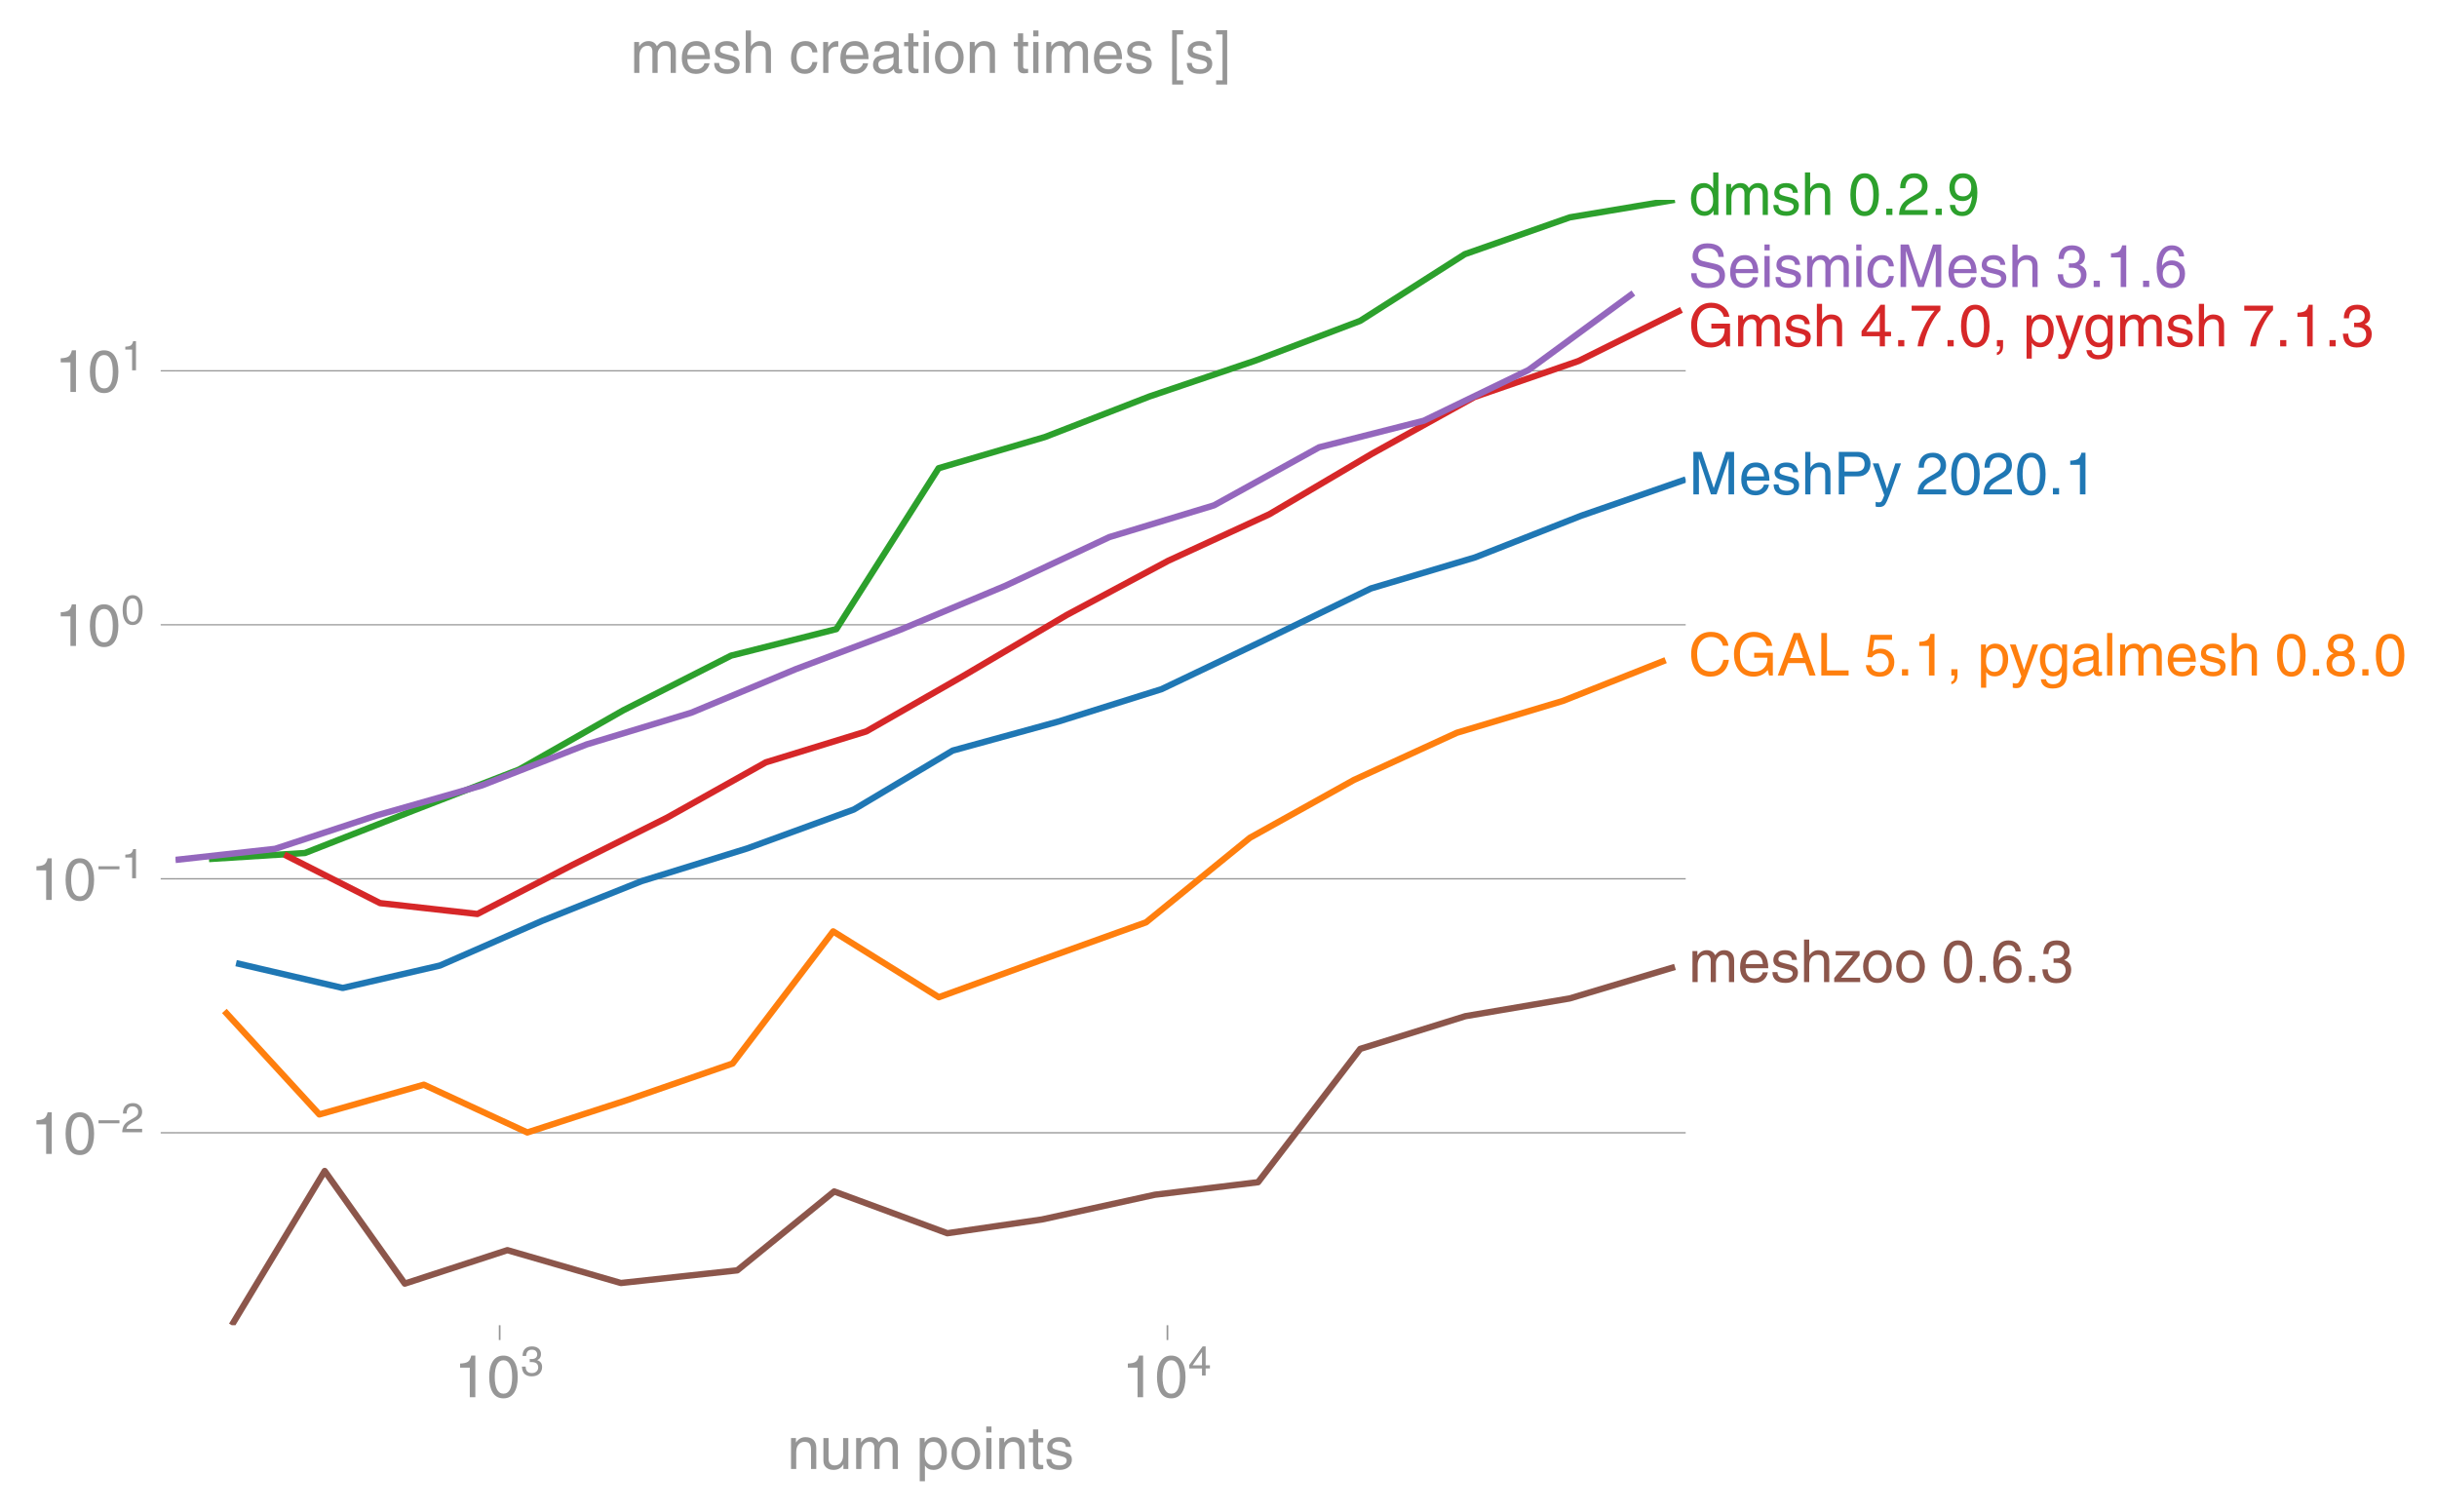
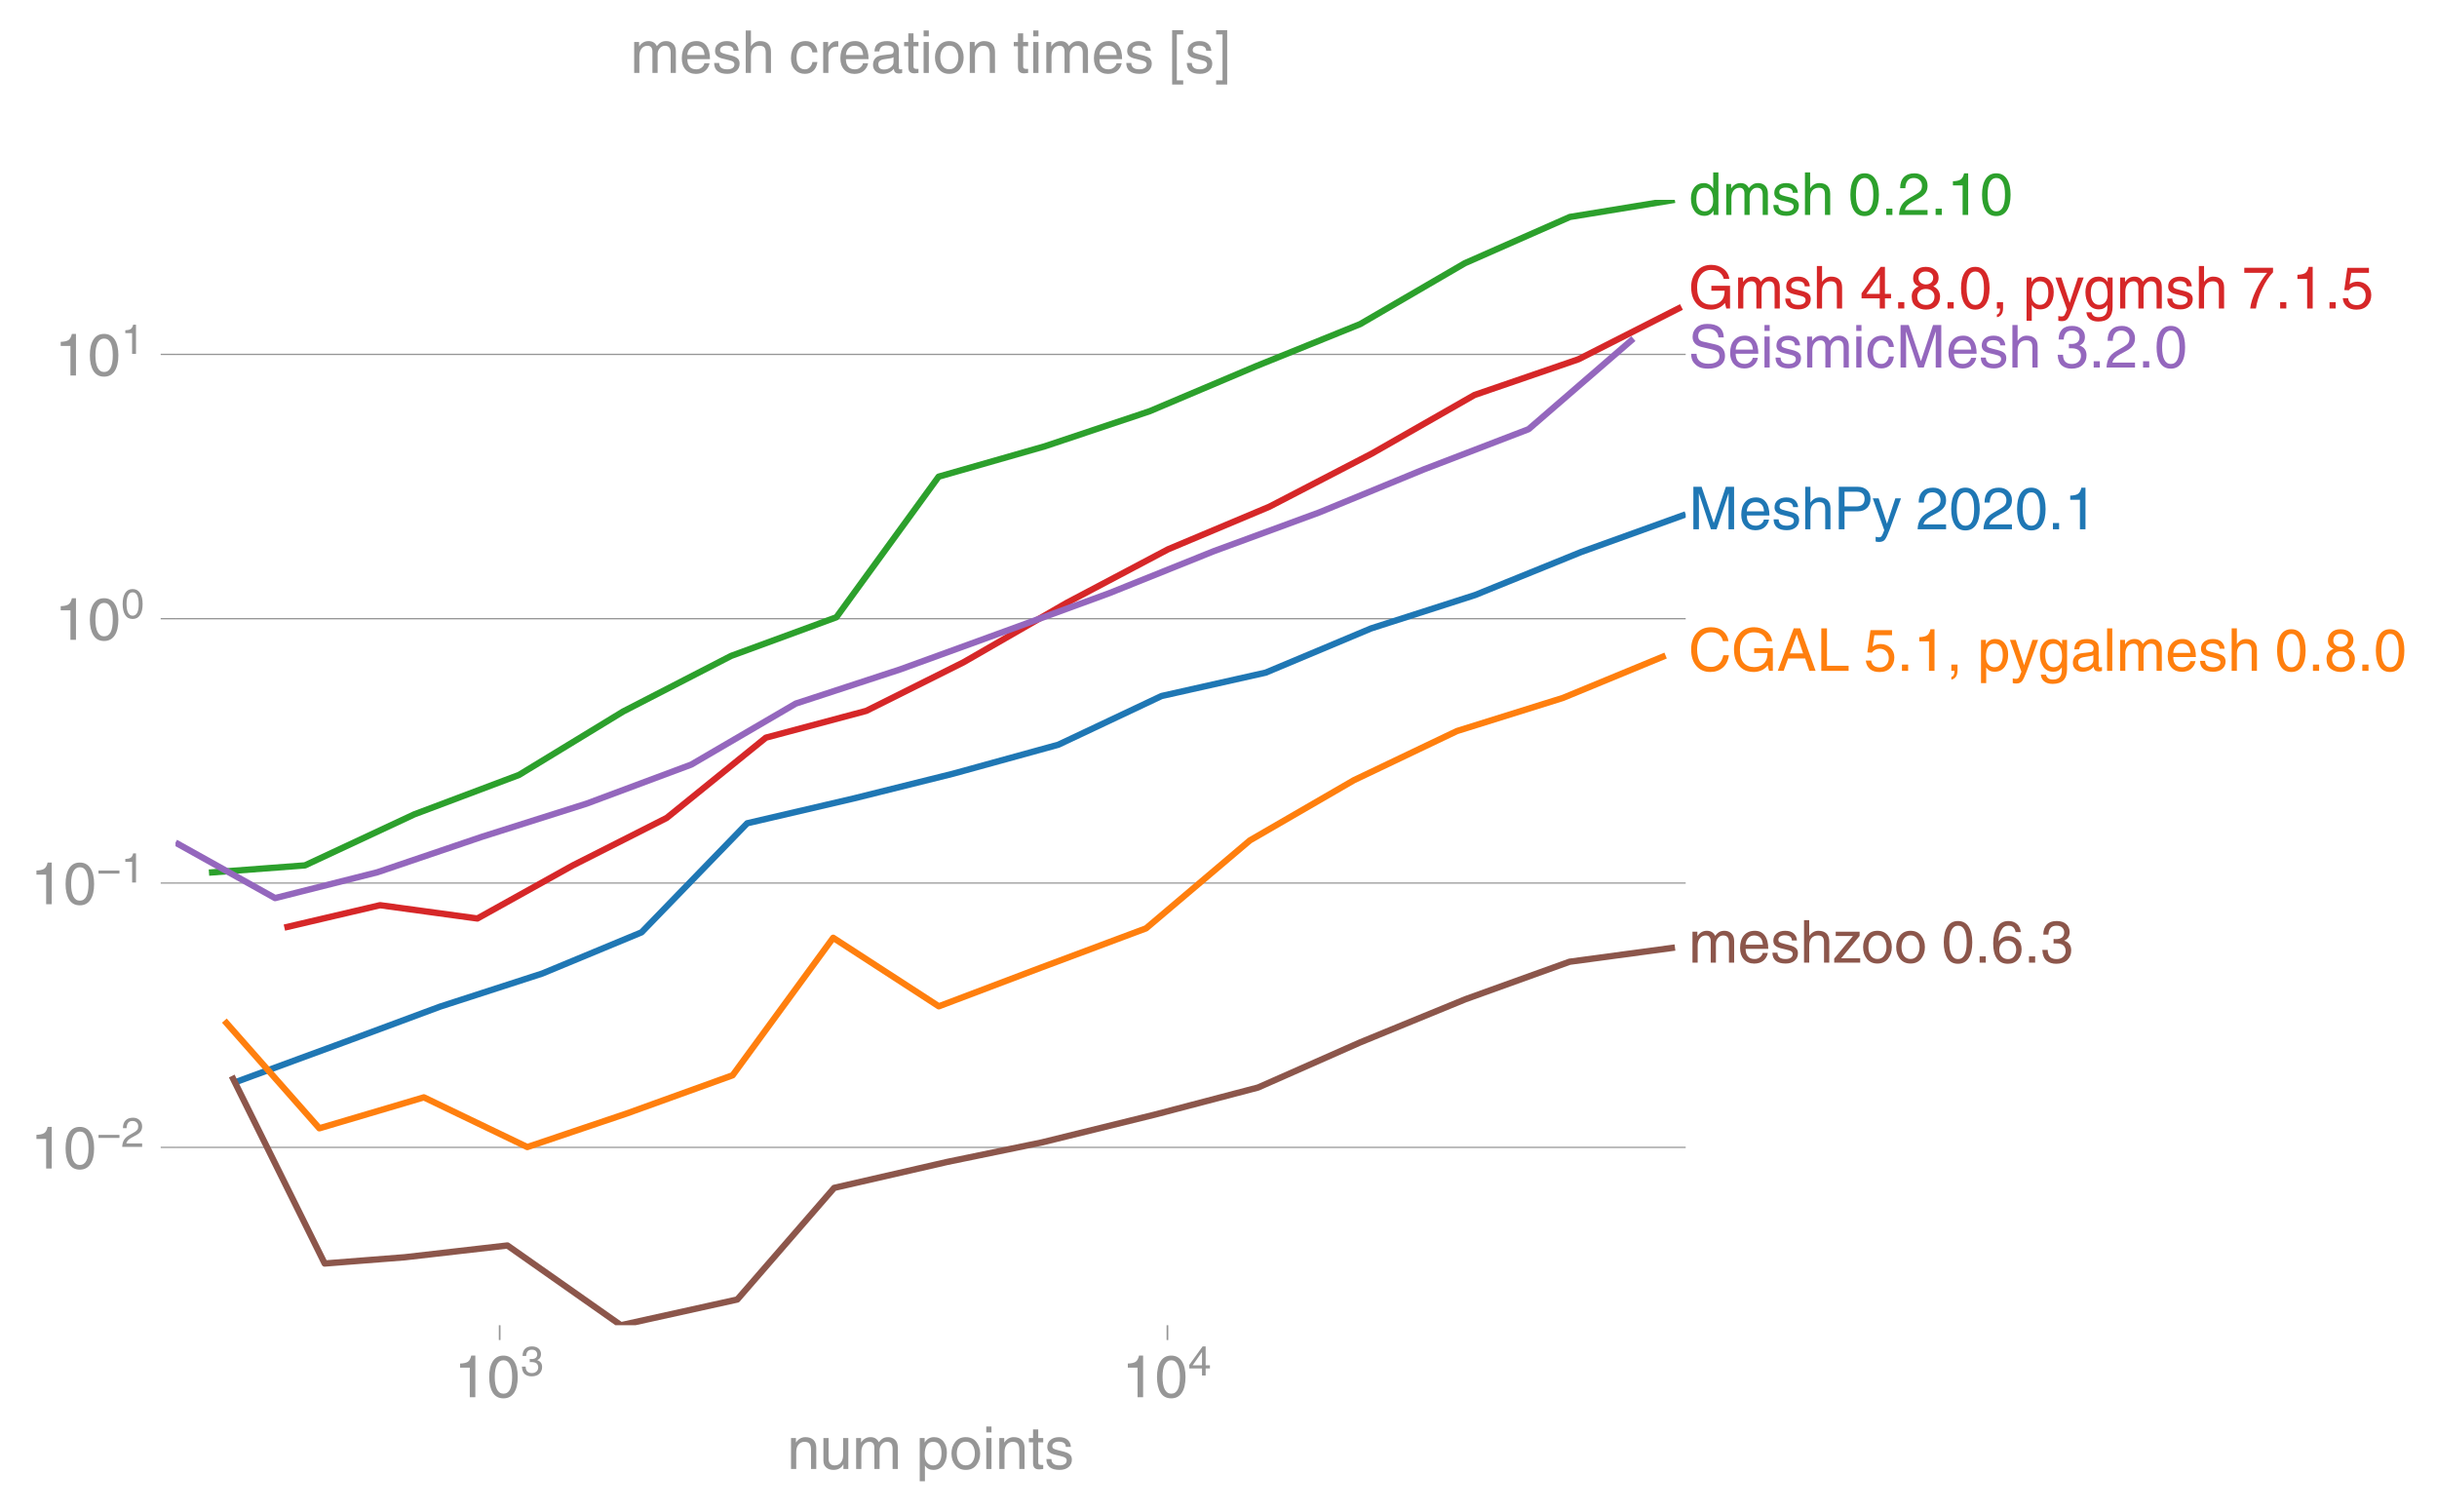
<svg xmlns="http://www.w3.org/2000/svg" xmlns:xlink="http://www.w3.org/1999/xlink" height="476.609" viewBox="0 0 576.281 357.457" width="768.375">
  <defs>
    <style>*{stroke-linecap:butt;stroke-linejoin:round}</style>
  </defs>
  <g id="figure_1">
    <path d="M0 357.457h576.281V0H0z" fill="none" id="patch_1" />
    <g id="axes_1">
      <path d="M41.5 313.361h357.12V47.25H41.5z" fill="none" id="patch_2" />
      <g id="matplotlib.axis_1">
        <g id="xtick_1">
          <g id="line2d_1">
            <defs>
-               <path d="M0 0v3.5" id="me563a5094c" stroke="#969696" stroke-width=".4" />
-             </defs>
-             <use x="118.157" xlink:href="#me563a5094c" y="313.361" fill="#969696" stroke="#969696" stroke-width=".4" />
+               <path d="M0 0v3.5" id="m25e4bc70bc" stroke="#969696" stroke-width=".4" />
+             </defs>
+             <use x="118.157" xlink:href="#m25e4bc70bc" y="313.361" fill="#969696" stroke="#969696" stroke-width=".4" />
          </g>
          <g transform="matrix(.14 0 0 -.14 107.377 330.41)" fill="#969696" id="text_1">
            <defs>
              <path d="M35.89 0h-9.374v49.906H10.109v6.985q8.594.28 12.782 2.75Q27.094 62.109 29 70.313h6.89z" id="HelveticaWorld-Regular-49" />
              <path d="M42.484 34.188q0 14.109-3.734 21.156-3.734 7.062-10.969 7.062-7.078 0-10.89-7.062-3.797-7.047-3.797-21.157 0-13.671 3.75-20.937Q20.609 6 27.78 6q7.235 0 10.969 7 3.734 7.016 3.734 21.188zm9.422 0q0-17.297-6.25-26.704-6.25-9.39-17.875-9.39-12.062 0-18.062 9.734-6 9.75-6 26.36 0 17.03 6.14 26.578 6.157 9.547 17.922 9.547 11.625 0 17.875-9.5t6.25-26.626z" id="HelveticaWorld-Regular-48" />
              <path d="M22.406 39.984q2.203-.187 4.594-.187 6.203 0 9.781 2.86 3.594 2.859 3.594 8.656 0 4.687-3.344 7.89-3.343 3.203-9.64 3.203-6.985 0-10.235-4.11-3.234-4.093-3.437-10.983h-8.64q0 10.984 5.765 16.984 5.765 6.016 16.937 6.016 9.922 0 15.828-5.11 5.907-5.094 5.907-13.39 0-10.704-9.032-14.5v-.204q11.72-4 11.72-16.406 0-9.906-6.595-16.265-6.593-6.344-18.703-6.344-9.906 0-16.312 5.203Q4.204 8.5 3.422 21.484H12.5q.203-8.109 4-11.797Q20.313 6 27.484 6q6.938 0 11.141 3.86 4.203 3.859 4.203 9.718 0 6.406-4.016 9.672-4 3.266-12.39 3.266-2 0-4.016-.094z" id="HelveticaWorld-Regular-51" />
            </defs>
            <use transform="translate(0 .173)" xlink:href="#HelveticaWorld-Regular-49" />
            <use transform="translate(55.615 .173)" xlink:href="#HelveticaWorld-Regular-48" />
            <use transform="matrix(.7 0 0 .7 112.146 36.781)" xlink:href="#HelveticaWorld-Regular-51" />
          </g>
        </g>
        <g id="xtick_2">
-           <use x="276.067" xlink:href="#me563a5094c" y="313.361" fill="#969696" stroke="#969696" stroke-width=".4" id="line2d_2" />
+           <use x="276.067" xlink:href="#m25e4bc70bc" y="313.361" fill="#969696" stroke="#969696" stroke-width=".4" id="line2d_2" />
          <g transform="matrix(.14 0 0 -.14 265.287 330.41)" fill="#969696" id="text_2">
            <defs>
              <path d="M10.594 24.703h22.61v31.89h-.188zM42 17.093V0h-8.797v17.094H2.484v8.593L34.72 70.314H42v-45.61h10.297v-7.61z" id="HelveticaWorld-Regular-52" />
            </defs>
            <use transform="translate(0 .173)" xlink:href="#HelveticaWorld-Regular-49" />
            <use transform="translate(55.615 .173)" xlink:href="#HelveticaWorld-Regular-48" />
            <use transform="matrix(.7 0 0 .7 112.146 36.781)" xlink:href="#HelveticaWorld-Regular-52" />
          </g>
        </g>
        <g transform="matrix(.14 0 0 -.14 186.133 347.359)" fill="#969696" id="text_3">
          <defs>
            <path d="M49.219 0h-8.844v32.172q0 7.422-2.594 10.578-2.578 3.156-8.578 3.156-5.906 0-9.875-4.5-3.953-4.484-3.953-12.89V0H6.594v52.297h8.297v-7.375h.203q6.203 8.89 15.812 8.89 8.89 0 13.594-4.718 4.719-4.703 4.719-13.5z" id="HelveticaWorld-Regular-110" />
            <path d="M6.11 52.297h8.78V17.578q0-5.765 2.61-8.625Q20.125 6.11 25 6.11q6.781 0 10.594 4.797 3.812 4.813 3.812 12.578v28.813h8.782V0H39.89v7.625l-.188.188q-4.984-9.329-16.61-9.329-7.515 0-12.25 4.094Q6.11 6.688 6.11 14.703z" id="HelveticaWorld-Regular-117" />
            <path d="M6.594 52.297h8.297v-7.375h.203q5.906 8.89 15.812 8.89 9.813 0 13.922-8.5 3.75 4.594 7.266 6.547 3.515 1.953 8.703 1.953 6.781 0 11.484-4.453Q77 44.922 77 36.187V0h-8.781v33.797q0 6.094-2.297 9.094-2.297 3.015-7.422 3.015-5.172 0-8.75-4.203-3.563-4.203-3.563-9.812V0h-8.78v36.188q0 4.53-2.11 7.124-2.094 2.594-6.094 2.594-6.297 0-10.062-4.687-3.766-4.688-3.766-12.703V0H6.594z" id="HelveticaWorld-Regular-109" />
            <path d="M14.984 23.688q0-8.407 4.094-13 4.11-4.579 10.219-4.579 6.687 0 10.39 5.438 3.72 5.453 3.72 14.765 0 10.22-3.563 14.907-3.563 4.687-10.735 4.687-6.984 0-10.562-5.5-3.563-5.5-3.563-16.718zm-8.39 28.609h8.297v-7.375h.203q5.61 8.89 15.625 8.89 10.11 0 15.937-7.359 5.828-7.344 5.828-18.766 0-12.796-5.953-21Q40.578-1.515 29.5-1.515q-9.094 0-13.922 7.032h-.203v-26.22H6.594z" id="HelveticaWorld-Regular-112" />
            <path d="M12.703 26.219q0-8.735 3.953-14.375 3.953-5.64 11.219-5.64 7.531 0 11.438 5.905 3.906 5.907 3.906 14.11 0 8.297-3.907 14.078-3.906 5.797-11.437 5.797-6.969 0-11.078-5.453-4.094-5.438-4.094-14.422zm-8.984 0q0 11.672 6.484 19.625 6.5 7.968 17.672 7.968 11.438 0 17.875-8.062 6.453-8.047 6.453-19.531 0-11.516-6.406-19.625-6.39-8.11-17.922-8.11-11.078 0-17.625 7.86-6.531 7.86-6.531 19.875z" id="HelveticaWorld-Regular-111" />
            <path d="M6.594 61.813v9.968h8.781v-9.969zM15.375 0H6.594v52.297h8.781z" id="HelveticaWorld-Regular-105" />
            <path d="M17.188 45.016V10.984q0-2 1.093-3.046 1.11-1.047 3.938-1.047h3.375V0Q20.797-.688 19-.688q-5.516 0-8.063 2.641-2.53 2.64-2.53 8.547v34.516H1.311v7.28h7.094v14.595h8.781V52.297h8.407v-7.281z" id="HelveticaWorld-Regular-116" />
            <path d="M36.078 37.406q-.187 4.688-3.344 6.735-3.14 2.047-9.047 2.047-4.296 0-7.359-1.907-3.047-1.89-3.047-5.468 0-2.829 1.797-4.172 1.813-1.344 7.828-2.86l8.688-2.187q7.906-2 11.297-5.11 3.406-3.093 3.406-8.656 0-7.719-5.64-12.531-5.641-4.813-15.063-4.813-11 0-16.64 4.563-5.626 4.578-5.735 13.75h8.5q.203-5.422 3.594-8.063 3.39-2.625 10.171-2.625 5.516 0 8.766 2.188 3.25 2.203 3.25 6.11 0 2.78-2.11 4.437-2.093 1.672-8.296 3.078l-10.203 2.5q-6.203 1.562-9.157 4.656-2.953 3.094-2.953 8.031 0 7.72 5.516 12.203 5.531 4.5 14.406 4.5 9.485 0 14.531-4.624 5.047-4.61 5.344-11.782z" id="HelveticaWorld-Regular-115" />
          </defs>
          <use xlink:href="#HelveticaWorld-Regular-110" />
          <use x="55.176" xlink:href="#HelveticaWorld-Regular-117" />
          <use x="109.961" xlink:href="#HelveticaWorld-Regular-109" />
          <use x="192.969" xlink:href="#HelveticaWorld-Regular-32" />
          <use x="217.383" xlink:href="#HelveticaWorld-Regular-112" />
          <use x="273.877" xlink:href="#HelveticaWorld-Regular-111" />
          <use x="329.785" xlink:href="#HelveticaWorld-Regular-105" />
          <use x="351.807" xlink:href="#HelveticaWorld-Regular-110" />
          <use x="406.982" xlink:href="#HelveticaWorld-Regular-116" />
          <use x="434.668" xlink:href="#HelveticaWorld-Regular-115" />
        </g>
      </g>
      <g id="matplotlib.axis_2">
        <g id="ytick_1">
-           <path clip-path="url(#pdbf33b3553)" d="M41.5 267.854h357.12" fill="none" stroke="#969696" stroke-linecap="square" stroke-width=".3" id="line2d_3" />
+           <path clip-path="url(#p771352e641)" d="M41.5 271.307h357.12" fill="none" stroke="#969696" stroke-linecap="square" stroke-width=".3" id="line2d_3" />
          <g id="line2d_4">
            <defs>
-               <path d="M0 0h-3.5" id="m2cef17d7c0" stroke="#969696" stroke-width=".3" />
-             </defs>
-             <use x="41.5" xlink:href="#m2cef17d7c0" y="267.854" fill="#969696" stroke="#969696" stroke-width=".3" />
-           </g>
-           <g transform="matrix(.14 0 0 -.14 7.2 272.878)" fill="#969696" id="text_4">
+               <path d="M0 0h-3.5" id="md75b11ec59" stroke="#969696" stroke-width=".3" />
+             </defs>
+             <use x="41.5" xlink:href="#md75b11ec59" y="271.307" fill="#969696" stroke="#969696" stroke-width=".3" />
+           </g>
+           <g transform="matrix(.14 0 0 -.14 7.2 276.332)" fill="#969696" id="text_4">
            <defs>
              <path d="M54.594 21.578H4v7.328h50.594z" id="HelveticaWorld-Regular-8722" />
              <path d="M4.39 45.125q0 12.39 6.391 18.781 6.406 6.407 17.938 6.407 9.656 0 15.812-5.86 6.157-5.86 6.157-15.14 0-7.22-3.547-12.188-3.532-4.953-10.422-8.703l-12.11-6.64Q13.922 15.921 12.5 8.296h38.188V0H2.593q.39 9.906 4.297 16.5 3.906 6.594 12.203 11.375l12.593 7.328q5.032 2.89 7.329 5.984 2.297 3.094 2.297 8.516 0 5.375-3.766 9.031-3.75 3.672-10.156 3.672-7.078 0-10.594-4.672-3.516-4.656-3.61-12.609z" id="HelveticaWorld-Regular-50" />
            </defs>
            <use transform="translate(0 .173)" xlink:href="#HelveticaWorld-Regular-49" />
            <use transform="translate(55.615 .173)" xlink:href="#HelveticaWorld-Regular-48" />
            <use transform="matrix(.7 0 0 .7 112.146 36.781)" xlink:href="#HelveticaWorld-Regular-8722" />
            <use transform="matrix(.7 0 0 .7 153.161 36.781)" xlink:href="#HelveticaWorld-Regular-50" />
          </g>
        </g>
        <g id="ytick_2">
-           <path clip-path="url(#pdbf33b3553)" d="M41.5 207.796h357.12" fill="none" stroke="#969696" stroke-linecap="square" stroke-width=".3" id="line2d_5" />
-           <use x="41.5" xlink:href="#m2cef17d7c0" y="207.796" fill="#969696" stroke="#969696" stroke-width=".3" id="line2d_6" />
-           <g transform="matrix(.14 0 0 -.14 7.2 212.82)" fill="#969696" id="text_5">
+           <path clip-path="url(#p771352e641)" d="M41.5 208.803h357.12" fill="none" stroke="#969696" stroke-linecap="square" stroke-width=".3" id="line2d_5" />
+           <use x="41.5" xlink:href="#md75b11ec59" y="208.803" fill="#969696" stroke="#969696" stroke-width=".3" id="line2d_6" />
+           <g transform="matrix(.14 0 0 -.14 7.2 213.828)" fill="#969696" id="text_5">
            <use transform="translate(0 .173)" xlink:href="#HelveticaWorld-Regular-49" />
            <use transform="translate(55.615 .173)" xlink:href="#HelveticaWorld-Regular-48" />
            <use transform="matrix(.7 0 0 .7 112.146 36.781)" xlink:href="#HelveticaWorld-Regular-8722" />
            <use transform="matrix(.7 0 0 .7 153.161 36.781)" xlink:href="#HelveticaWorld-Regular-49" />
          </g>
        </g>
        <g id="ytick_3">
-           <path clip-path="url(#pdbf33b3553)" d="M41.5 147.739h357.12" fill="none" stroke="#969696" stroke-linecap="square" stroke-width=".3" id="line2d_7" />
-           <use x="41.5" xlink:href="#m2cef17d7c0" y="147.739" fill="#969696" stroke="#969696" stroke-width=".3" id="line2d_8" />
-           <g transform="matrix(.14 0 0 -.14 12.94 152.763)" fill="#969696" id="text_6">
+           <path clip-path="url(#p771352e641)" d="M41.5 146.3h357.12" fill="none" stroke="#969696" stroke-linecap="square" stroke-width=".3" id="line2d_7" />
+           <use x="41.5" xlink:href="#md75b11ec59" y="146.3" fill="#969696" stroke="#969696" stroke-width=".3" id="line2d_8" />
+           <g transform="matrix(.14 0 0 -.14 12.94 151.324)" fill="#969696" id="text_6">
            <use transform="translate(0 .173)" xlink:href="#HelveticaWorld-Regular-49" />
            <use transform="translate(55.615 .173)" xlink:href="#HelveticaWorld-Regular-48" />
            <use transform="matrix(.7 0 0 .7 112.146 36.781)" xlink:href="#HelveticaWorld-Regular-48" />
          </g>
        </g>
        <g id="ytick_4">
-           <path clip-path="url(#pdbf33b3553)" d="M41.5 87.681h357.12" fill="none" stroke="#969696" stroke-linecap="square" stroke-width=".3" id="line2d_9" />
-           <use x="41.5" xlink:href="#m2cef17d7c0" y="87.681" fill="#969696" stroke="#969696" stroke-width=".3" id="line2d_10" />
-           <g transform="matrix(.14 0 0 -.14 12.94 92.706)" fill="#969696" id="text_7">
+           <path clip-path="url(#p771352e641)" d="M41.5 83.796h357.12" fill="none" stroke="#969696" stroke-linecap="square" stroke-width=".3" id="line2d_9" />
+           <use x="41.5" xlink:href="#md75b11ec59" y="83.796" fill="#969696" stroke="#969696" stroke-width=".3" id="line2d_10" />
+           <g transform="matrix(.14 0 0 -.14 12.94 88.82)" fill="#969696" id="text_7">
            <use transform="translate(0 .173)" xlink:href="#HelveticaWorld-Regular-49" />
            <use transform="translate(55.615 .173)" xlink:href="#HelveticaWorld-Regular-48" />
            <use transform="matrix(.7 0 0 .7 112.146 36.781)" xlink:href="#HelveticaWorld-Regular-49" />
          </g>
        </g>
      </g>
-       <path clip-path="url(#pdbf33b3553)" d="M49.414 203.126l22.7-1.426 25.856-10.13 24.763-9.593 24.634-14.009 25.514-12.941 24.894-6.27 24.183-38.045 25.123-7.368 24.764-9.607 25.051-8.488 24.741-9.377 24.753-15.769 24.835-8.71 24.814-4.144" fill="none" stroke="#2ca02c" stroke-linecap="square" stroke-width="1.5" id="line2d_11" />
-       <path clip-path="url(#pdbf33b3553)" d="M55.831 227.744l25.206 5.868 23.007-5.305 24.174-10.575 23.488-9.374 24.988-7.736 25.207-9.204 23.387-13.939 24.983-6.861 24.403-7.658 24.624-11.746 24.919-12.08 24.587-7.33 25.108-9.861 24.708-8.573" fill="none" stroke="#1f77b4" stroke-linecap="square" stroke-width="1.5" id="line2d_12" />
-       <path clip-path="url(#pdbf33b3553)" d="M54.803 313.361l21.98-36.47 18.941 26.63 24.26-7.91 26.843 7.766 27.52-2.994 22.91-18.653 26.753 9.88 22.377-3.257 26.716-5.85 24.398-2.962 24.157-31.525 24.865-7.734 24.65-4.189 24.909-7.457" fill="none" stroke="#8c564b" stroke-linecap="square" stroke-width="1.5" id="line2d_13" />
-       <path clip-path="url(#pdbf33b3553)" d="M53.053 239.05l22.465 24.47 24.715-7.031 24.46 11.292 23.475-7.614 25.082-8.692 23.77-31.241 24.983 15.568 23.98-8.722 25.033-8.99 24.551-19.985 24.593-13.675 24.36-11.166 25.059-7.525 24.292-9.63" fill="none" stroke="#ff7f0e" stroke-linecap="square" stroke-width="1.5" id="line2d_14" />
-       <path clip-path="url(#pdbf33b3553)" d="M67.249 202.087l22.62 11.46 23.016 2.573 22.523-11.62 22.255-11.119 23.443-13.12 23.744-7.31 22.964-13.137 24.407-14.377 24.01-12.83 23.922-11.003 24.24-14.288 24.285-13.45 24.615-8.51 24.325-12.085" fill="none" stroke="#d62728" stroke-linecap="square" stroke-width="1.5" id="line2d_15" />
-       <path clip-path="url(#pdbf33b3553)" d="M41.5 203.334l23.553-2.62 24.192-7.958 24.67-7.022 24.823-9.715 24.725-7.49 24.715-10.305 24.69-9.305 24.781-10.367 24.7-11.557 24.73-7.503 24.843-13.72 24.767-6.289 24.782-12 24.775-18.19" fill="none" stroke="#9467bd" stroke-linecap="square" stroke-width="1.5" id="line2d_16" />
+       <path clip-path="url(#p771352e641)" d="M49.414 206.338l22.7-1.71L97.97 192.56l24.763-9.32 24.634-15.005 25.514-13.137 24.894-9.138 24.183-33.247 25.123-7.186 24.764-8.284 25.051-10.603 24.741-10.001 24.753-14.4 24.835-10.938 24.814-4.053" fill="none" stroke="#2ca02c" stroke-linecap="square" stroke-width="1.5" id="line2d_11" />
+       <path clip-path="url(#p771352e641)" d="M55.831 255.829l25.206-9.257 23.007-8.541 24.174-7.829 23.488-9.74 24.988-25.792 25.207-5.877 23.387-5.823 24.983-6.876 24.403-11.516 24.624-5.529 24.919-10.45 24.587-7.893 25.108-10.181 24.708-8.896" fill="none" stroke="#1f77b4" stroke-linecap="square" stroke-width="1.5" id="line2d_12" />
+       <path clip-path="url(#p771352e641)" d="M54.803 254.432l21.98 44.335 18.941-1.48 24.26-2.785 26.843 18.86 27.52-6.08 22.91-26.4 26.753-6.14 22.377-4.612 26.716-6.577 24.398-6.403 24.157-10.674 24.865-10.196 24.65-8.872 24.909-3.359" fill="none" stroke="#8c564b" stroke-linecap="square" stroke-width="1.5" id="line2d_13" />
+       <path clip-path="url(#p771352e641)" d="M53.053 241.33l22.465 25.466 24.715-7.317 24.46 11.752 23.475-7.924 25.082-9.046 23.77-32.513 24.983 16.201 23.98-9.076 25.033-9.357 24.551-20.799 24.593-14.231 24.36-11.621 25.059-7.832 24.292-10.021" fill="none" stroke="#ff7f0e" stroke-linecap="square" stroke-width="1.5" id="line2d_14" />
+       <path clip-path="url(#p771352e641)" d="M67.249 219.339l22.62-5.297 23.016 3.145 22.523-12.526 22.255-11.26 23.443-18.975 23.744-6.337 22.964-11.468 24.407-14.054 24.01-12.689 23.922-10.054 24.24-12.57 24.285-13.858 24.615-8.455 24.325-12.356" fill="none" stroke="#d62728" stroke-linecap="square" stroke-width="1.5" id="line2d_15" />
+       <path clip-path="url(#p771352e641)" d="M41.5 199.23l23.553 13.13 24.192-6.106 24.67-8.371 24.823-7.865 24.725-9.224 24.715-14.427 24.69-8.082 24.781-9.006 24.7-9.03 24.73-9.936 24.843-9.13 24.767-10.185 24.782-9.514 24.775-21.414" fill="none" stroke="#9467bd" stroke-linecap="square" stroke-width="1.5" id="line2d_16" />
      <g transform="matrix(.14 0 0 -.14 399.299 50.825)" fill="#2ca02c" id="text_8">
        <defs>
          <path d="M13.094 26.313q0-9.704 3.844-14.954 3.859-5.25 10.265-5.25 6.094 0 10.188 4.485 4.109 4.5 4.109 13.094 0 11.03-3.5 16.625-3.484 5.593-10.61 5.593-6.78 0-10.546-4.453-3.75-4.437-3.75-15.14zM50.39 0h-8.297v7.172h-.203q-4.97-8.688-15.078-8.688-10.891 0-16.86 8.297Q4 15.094 4 27.688q0 11.625 5.906 18.875 5.922 7.25 15.875 7.25 9.813 0 15.625-8.891l.203.594V71.78h8.782z" id="HelveticaWorld-Regular-100" />
          <path d="M49.219 0h-8.844v34.188q0 6.296-2.438 9-2.437 2.718-7.953 2.718-6.797 0-10.703-4.406-3.906-4.39-3.906-12.984V0H6.594v71.781h8.781V45.312h.203q6 8.5 15.328 8.5 8.594 0 13.453-4.5 4.86-4.484 4.86-13.718z" id="HelveticaWorld-Regular-104" />
          <path d="M19.094 0H8.687v10.594h10.407z" id="HelveticaWorld-Regular-46" />
-           <path d="M27.594 31.39q6 0 9.75 4.047 3.765 4.063 3.765 11.97 0 6.5-3.562 10.75-3.563 4.25-10.64 4.25-6.11 0-9.876-4.298-3.75-4.297-3.75-11.53 0-7.376 3.516-11.282 3.515-3.906 10.797-3.906zm-1.282-7.906q-10 0-16.062 6.203-6.047 6.204-6.047 16.5 0 10.407 6.094 17.266 6.11 6.86 16.515 6.86 12.11 0 18.36-8.157 6.25-8.156 6.25-24.453 0-16.906-6.406-28.266Q38.625-1.905 25.875-1.905q-9.953 0-15.422 5.593-5.469 5.594-5.469 13.204h8.829q.39-5.266 3.437-8.375 3.063-3.094 8.438-3.094 7.609 0 11.515 6.781Q41.11 19 42.578 31.688l-.187.203q-5.672-8.407-16.078-8.407z" id="HelveticaWorld-Regular-57" />
        </defs>
        <use xlink:href="#HelveticaWorld-Regular-100" />
        <use x="56.982" xlink:href="#HelveticaWorld-Regular-109" />
        <use x="139.99" xlink:href="#HelveticaWorld-Regular-115" />
        <use x="189.99" xlink:href="#HelveticaWorld-Regular-104" />
        <use x="245.166" xlink:href="#HelveticaWorld-Regular-32" />
        <use x="269.58" xlink:href="#HelveticaWorld-Regular-48" />
        <use x="325.195" xlink:href="#HelveticaWorld-Regular-46" />
        <use x="352.979" xlink:href="#HelveticaWorld-Regular-50" />
        <use x="408.594" xlink:href="#HelveticaWorld-Regular-46" />
-         <use x="436.377" xlink:href="#HelveticaWorld-Regular-57" />
-       </g>
-       <g transform="matrix(.14 0 0 -.14 399.299 116.897)" fill="#1f77b4" id="text_9">
+         <use x="436.377" xlink:href="#HelveticaWorld-Regular-49" />
+         <use x="491.992" xlink:href="#HelveticaWorld-Regular-48" />
+       </g>
+       <g transform="matrix(.14 0 0 -.14 399.299 125.157)" fill="#1f77b4" id="text_9">
        <defs>
          <path d="M67.484 0v42.39q0 .829.094 8.126t.094 9.78h-.281L47.312 0h-9.609L17.578 60.203h-.297q0-3.61.094-10.297.11-6.687.11-7.515V0H8.108v71.781h13.86L42.39 11.078h.28l20.313 60.703h13.922V0z" id="HelveticaWorld-Regular-77" />
          <path d="M42.484 30.328q-.687 8.485-4.5 12.031-3.797 3.547-10.109 3.547-6.39 0-10.328-4.5-3.922-4.484-4.172-11.078zm8.391-13.922q-1.453-8.11-7.953-13.422-5.719-4.5-15.047-4.593-10.984.093-17.438 7.203Q4 12.704 4 24.704q0 13.78 6.64 21.437 6.641 7.672 18.47 7.672 10.593 0 16.546-7.922 5.953-7.907 5.953-22.594H13.375q0-8.203 3.813-12.703Q21 6.109 28.608 6.109q5.375 0 9.235 3.235 3.86 3.25 4.25 7.062z" id="HelveticaWorld-Regular-101" />
          <path d="M17.828 38.625H37.11q7.282 0 10.938 3.188 3.656 3.203 3.656 9.703 0 5.812-3.516 8.89-3.515 3.078-10.687 3.078H17.828zm0-38.625H8.11v71.781h32.266q9.625 0 15.484-5.594 5.86-5.593 5.86-14.578 0-9.328-5.672-15.312-5.656-5.969-15.672-5.969H17.828z" id="HelveticaWorld-Regular-80" />
          <path d="M39.016 52.297h9.562L29.891.984q-.5-1.375-.985-2.593-4.25-11.329-7.328-15.547-3.078-4.235-9.953-4.235-3.61 0-5.906.782v8.015q2.484-.89 5.468-.89 3.22 0 4.704 2.03 1.5 2.032 4.421 9.938L.875 52.297h9.922L24.812 9.719H25z" id="HelveticaWorld-Regular-121" />
        </defs>
        <use xlink:href="#HelveticaWorld-Regular-77" />
        <use x="85.01" xlink:href="#HelveticaWorld-Regular-101" />
        <use x="140.43" xlink:href="#HelveticaWorld-Regular-115" />
        <use x="190.43" xlink:href="#HelveticaWorld-Regular-104" />
        <use x="245.605" xlink:href="#HelveticaWorld-Regular-80" />
        <use x="310.254" xlink:href="#HelveticaWorld-Regular-121" />
        <use x="359.863" xlink:href="#HelveticaWorld-Regular-32" />
        <use x="384.277" xlink:href="#HelveticaWorld-Regular-50" />
        <use x="439.893" xlink:href="#HelveticaWorld-Regular-48" />
        <use x="495.508" xlink:href="#HelveticaWorld-Regular-50" />
        <use x="551.123" xlink:href="#HelveticaWorld-Regular-48" />
        <use x="606.738" xlink:href="#HelveticaWorld-Regular-46" />
        <use x="634.521" xlink:href="#HelveticaWorld-Regular-49" />
      </g>
-       <g transform="matrix(.14 0 0 -.14 399.299 232.212)" fill="#8c564b" id="text_10">
+       <g transform="matrix(.14 0 0 -.14 399.299 227.625)" fill="#8c564b" id="text_10">
        <defs>
          <path d="M14.11 7.328h32.187V0H2.39v6.89l31.64 38.126H4.938v7.28h40.374v-7.171z" id="HelveticaWorld-Regular-122" />
          <path d="M14.11 21.578q0-6.875 4.093-11.234Q22.313 6 28.906 6q6.297 0 10.032 4.438 3.734 4.453 3.734 11.687 0 6.297-3.688 10.547-3.687 4.25-10.468 4.25-6.594 0-10.5-4.156-3.907-4.157-3.907-11.188zM41.702 51.61q-.984 5.375-3.984 8.078-3 2.72-8.125 2.72-8.11 0-12.36-7.923-4.25-7.906-4.343-18.109l.203-.188q5.61 8.641 16.687 8.641 8.844 0 15.438-5.86 6.593-5.859 6.593-16.452 0-10.5-6.25-17.47-6.25-6.952-16.843-6.952-12.219 0-18.563 8.687-6.344 8.703-6.344 25.938 0 16.593 6.485 27.093 6.5 10.5 19.484 10.5 8.407 0 14.219-5.015 5.813-5 6.297-13.688z" id="HelveticaWorld-Regular-54" />
        </defs>
        <use xlink:href="#HelveticaWorld-Regular-109" />
        <use x="83.008" xlink:href="#HelveticaWorld-Regular-101" />
        <use x="138.428" xlink:href="#HelveticaWorld-Regular-115" />
        <use x="188.428" xlink:href="#HelveticaWorld-Regular-104" />
        <use x="243.604" xlink:href="#HelveticaWorld-Regular-122" />
        <use x="291.072" xlink:href="#HelveticaWorld-Regular-111" />
        <use x="346.98" xlink:href="#HelveticaWorld-Regular-111" />
        <use x="402.889" xlink:href="#HelveticaWorld-Regular-32" />
        <use x="427.303" xlink:href="#HelveticaWorld-Regular-48" />
        <use x="482.918" xlink:href="#HelveticaWorld-Regular-46" />
        <use x="510.701" xlink:href="#HelveticaWorld-Regular-54" />
        <use x="566.316" xlink:href="#HelveticaWorld-Regular-46" />
        <use x="594.1" xlink:href="#HelveticaWorld-Regular-51" />
      </g>
-       <g transform="matrix(.14 0 0 -.14 399.299 159.727)" fill="#ff7f0e" id="text_11">
+       <g transform="matrix(.14 0 0 -.14 399.299 158.629)" fill="#ff7f0e" id="text_11">
        <defs>
          <path d="M58.016 50.203q-1.625 7.313-6.782 11.094-5.14 3.797-13.343 3.797-10.594 0-17.047-7.703-6.438-7.688-6.438-20.766 0-15.14 6.094-22.547 6.11-7.39 17.688-7.39 7.609 0 13.093 5.046 5.5 5.063 7.407 14.688h9.421Q66.22 12.594 57.625 5.344t-20.906-7.25q-14.703 0-23.516 10.11Q4.391 18.311 4.391 36.28q0 17.328 9.203 27.36 9.203 10.047 24.297 10.047 12.5 0 20.265-6.454 7.766-6.437 9.235-17.03z" id="HelveticaWorld-Regular-67" />
          <path d="M38.484 38.375h31.532V0h-6.297l-2.344 9.281Q56.781 3.421 50.578.75q-6.187-2.656-12.875-2.656-10.797 0-18.047 4.703-7.25 4.719-11.265 13.015-4 8.313-4 20.72 0 15.468 9.203 26.312 9.203 10.843 24.781 10.843 11.625 0 20.313-6.5Q67.39 60.688 68.796 50h-9.375q-1.703 7.078-7.219 11.078-5.516 4.016-14.312 4.016-10.594 0-17.047-7.985-6.438-7.984-6.438-21.125 0-15.28 6.39-22.437Q27.204 6.39 38.282 6.39q7.235 0 12.235 2.859 5 2.86 7.687 7.766 2.688 4.906 2.688 13.062H38.484z" id="HelveticaWorld-Regular-71" />
          <path d="M44 29.5L33.406 61.078h-.203L21.687 29.5zm-25.297-8.594L11.188 0h-9.97l27 71.781h10.985L65.187 0H54.594l-7.078 20.906z" id="HelveticaWorld-Regular-65" />
          <path d="M17.672 8.594h36.531V0H8.11v71.781h9.563z" id="HelveticaWorld-Regular-76" />
          <path d="M14.703 40.922q5.813 4.39 13.625 4.39 9.469 0 16.281-6.296 6.813-6.297 6.813-16.22 0-10.78-6.578-17.796-6.563-7-18.422-7-10.313 0-16.266 5.047Q4.203 8.109 3.22 17.39h9.094q.671-5.672 4.437-8.672 3.766-3 10.453-3 6.485 0 10.64 4.484Q42 14.703 42 21.688q0 7.125-4.36 11.421-4.343 4.297-11.218 4.297-7.813 0-13.047-6.687l-7.563.39 5.266 37.594h36.438v-8.5H17.672z" id="HelveticaWorld-Regular-53" />
          <path d="M8.688 10.594h10.406V.78q0-7.422-3.078-11.172-3.078-3.765-7.328-4.312v4.594Q14.015-9.422 14.015 0H8.687z" id="HelveticaWorld-Regular-44" />
          <path d="M12.984 26.313q0-9.61 3.813-14.907Q20.609 6.11 27.094 6.11q6.312 0 10.312 4.579 4 4.593 4 13 0 11.03-3.5 16.625-3.484 5.593-10.61 5.593-7.171 0-10.75-4.765-3.562-4.766-3.562-14.828zM49.812 2.983q0-12.609-6.062-18.797-6.047-6.203-18.266-6.203-8.78 0-13.984 4.047Q6.297-13.922 5.516-6.39h8.796q.672-3.812 3.532-6.062 2.86-2.25 8.281-2.25 7.375 0 11.125 3.969 3.766 3.953 3.766 12.828v3.719h-.188q-4.937-7.329-13.922-7.329-11.187 0-17.093 8.25-5.907 8.25-5.907 20.953 0 11.625 5.953 18.875 5.97 7.25 15.829 7.25 9.906 0 15.625-8.89h.187v7.375h8.313z" id="HelveticaWorld-Regular-103" />
          <path d="M38.375 26.703q-.969-1.015-3.828-1.656-2.86-.625-10.672-1.656-5.766-.688-8.469-2.844-2.703-2.14-2.703-5.656 0-4.297 2.281-6.688 2.297-2.39 7.329-2.39 6.296 0 11.171 3.578 4.891 3.593 4.891 8.718zM6.203 36.375q.297 8.844 5.734 13.14 5.454 4.297 15.844 4.297 8.297 0 13.907-3.765 5.624-3.75 5.624-10.844V9.078Q47.313 6 50.094 6q1.125 0 2.89.39V0Q50.594-.984 48-.984q-4.5 0-6.703 1.921-2.188 1.938-2.281 6.047-7.516-8.5-18.891-8.5-7.422 0-11.922 4.204Q3.72 6.89 3.72 13.624q0 6.89 3.906 11.125Q11.531 29 19 29.89l15.516 1.891q4.203.64 4.203 6.203 0 4.11-3.047 6.297-3.047 2.203-9.25 2.203-5.516 0-8.485-2.437-2.953-2.438-3.53-7.672z" id="HelveticaWorld-Regular-97" />
          <path d="M15.375 0H6.594v71.781h8.781z" id="HelveticaWorld-Regular-108" />
          <path d="M27.594 40.578q5.422 0 8.953 3.094 3.547 3.11 3.547 8.234 0 4.594-3.407 7.547-3.39 2.953-9.687 2.953-5.61 0-8.672-3.11-3.047-3.093-3.047-7.874 0-5.125 3.813-7.984 3.812-2.86 8.5-2.86zm.093-7.562q-6.78 0-10.64-3.766-3.86-3.766-3.86-9.234 0-6.297 3.907-10.157Q21 6 28.219 6q6.406 0 10.234 3.86 3.828 3.859 3.828 10.265 0 5.469-3.828 9.172-3.828 3.719-10.766 3.719zM49.22 52.203q0-10.594-9.032-14.797 6.204-2.781 8.86-7.36 2.656-4.562 2.656-9.733 0-10.016-6.453-16.125-6.438-6.094-17.375-6.094-9.563 0-16.813 5.25-7.25 5.25-7.25 17.062 0 11.922 11.907 16.907-9.516 3.796-9.516 13.671 0 8.297 5.64 13.813 5.641 5.516 15.641 5.516 10.016 0 15.875-5.204 5.86-5.203 5.86-12.906z" id="HelveticaWorld-Regular-56" />
        </defs>
        <use xlink:href="#HelveticaWorld-Regular-67" />
        <use x="72.314" xlink:href="#HelveticaWorld-Regular-71" />
        <use x="149.414" xlink:href="#HelveticaWorld-Regular-65" />
        <use x="216.113" xlink:href="#HelveticaWorld-Regular-76" />
        <use x="271.729" xlink:href="#HelveticaWorld-Regular-32" />
        <use x="296.143" xlink:href="#HelveticaWorld-Regular-53" />
        <use x="351.758" xlink:href="#HelveticaWorld-Regular-46" />
        <use x="379.541" xlink:href="#HelveticaWorld-Regular-49" />
        <use x="435.156" xlink:href="#HelveticaWorld-Regular-44" />
        <use x="462.939" xlink:href="#HelveticaWorld-Regular-32" />
        <use x="487.354" xlink:href="#HelveticaWorld-Regular-112" />
        <use x="541.848" xlink:href="#HelveticaWorld-Regular-121" />
        <use x="589.457" xlink:href="#HelveticaWorld-Regular-103" />
        <use x="645.365" xlink:href="#HelveticaWorld-Regular-97" />
        <use x="700.297" xlink:href="#HelveticaWorld-Regular-108" />
        <use x="722.318" xlink:href="#HelveticaWorld-Regular-109" />
        <use x="805.326" xlink:href="#HelveticaWorld-Regular-101" />
        <use x="860.746" xlink:href="#HelveticaWorld-Regular-115" />
        <use x="910.746" xlink:href="#HelveticaWorld-Regular-104" />
        <use x="965.922" xlink:href="#HelveticaWorld-Regular-32" />
        <use x="990.336" xlink:href="#HelveticaWorld-Regular-48" />
        <use x="1045.951" xlink:href="#HelveticaWorld-Regular-46" />
        <use x="1073.734" xlink:href="#HelveticaWorld-Regular-56" />
        <use x="1129.35" xlink:href="#HelveticaWorld-Regular-46" />
        <use x="1157.133" xlink:href="#HelveticaWorld-Regular-48" />
      </g>
-       <g transform="matrix(.14 0 0 -.14 399.299 81.9)" fill="#d62728" id="text_12">
+       <g transform="matrix(.14 0 0 -.14 399.299 72.944)" fill="#d62728" id="text_12">
        <defs>
          <path d="M3.719 68.797h48.578v-7.719Q42.28 50.875 33.984 33.484 25.687 16.11 23.391 0h-9.672q1.469 13.281 9.719 30.531 8.25 17.266 18.953 29.672H3.719z" id="HelveticaWorld-Regular-55" />
        </defs>
        <use xlink:href="#HelveticaWorld-Regular-71" />
        <use x="77.1" xlink:href="#HelveticaWorld-Regular-109" />
        <use x="160.107" xlink:href="#HelveticaWorld-Regular-115" />
        <use x="210.107" xlink:href="#HelveticaWorld-Regular-104" />
        <use x="265.283" xlink:href="#HelveticaWorld-Regular-32" />
        <use x="289.697" xlink:href="#HelveticaWorld-Regular-52" />
        <use x="345.313" xlink:href="#HelveticaWorld-Regular-46" />
-         <use x="373.096" xlink:href="#HelveticaWorld-Regular-55" />
+         <use x="373.096" xlink:href="#HelveticaWorld-Regular-56" />
        <use x="428.711" xlink:href="#HelveticaWorld-Regular-46" />
        <use x="456.494" xlink:href="#HelveticaWorld-Regular-48" />
        <use x="512.109" xlink:href="#HelveticaWorld-Regular-44" />
        <use x="539.893" xlink:href="#HelveticaWorld-Regular-32" />
        <use x="564.307" xlink:href="#HelveticaWorld-Regular-112" />
        <use x="618.801" xlink:href="#HelveticaWorld-Regular-121" />
        <use x="666.41" xlink:href="#HelveticaWorld-Regular-103" />
        <use x="722.318" xlink:href="#HelveticaWorld-Regular-109" />
        <use x="805.326" xlink:href="#HelveticaWorld-Regular-115" />
        <use x="855.326" xlink:href="#HelveticaWorld-Regular-104" />
        <use x="910.502" xlink:href="#HelveticaWorld-Regular-32" />
        <use x="934.916" xlink:href="#HelveticaWorld-Regular-55" />
        <use x="990.531" xlink:href="#HelveticaWorld-Regular-46" />
        <use x="1018.314" xlink:href="#HelveticaWorld-Regular-49" />
        <use x="1073.93" xlink:href="#HelveticaWorld-Regular-46" />
-         <use x="1101.713" xlink:href="#HelveticaWorld-Regular-51" />
-       </g>
-       <g transform="matrix(.14 0 0 -.14 399.299 67.858)" fill="#9467bd" id="text_13">
+         <use x="1101.713" xlink:href="#HelveticaWorld-Regular-53" />
+       </g>
+       <g transform="matrix(.14 0 0 -.14 399.299 86.903)" fill="#9467bd" id="text_13">
        <defs>
          <path d="M50.39 50.781q-.296 6.844-5.109 10.719-4.797 3.875-12.656 3.875-7.922 0-12.172-3.25-4.234-3.234-4.234-9.344 0-3.265 1.843-5.61 1.86-2.343 6.641-3.468l20.516-4.687q8.297-1.813 12.297-6.875 4.015-5.047 4.015-12.313 0-10.64-7.812-16.187-7.813-5.547-20.313-5.547-9.531 0-15.031 2.437-5.484 2.453-9.734 7.766-4.25 5.328-4.25 14.89h9.093q0-8 5.313-12.406 5.328-4.39 14.5-4.39 8.89 0 13.844 3.156 4.953 3.156 4.953 8.953 0 5.281-2.953 7.89Q46.188 29 37.594 31l-15.469 3.625q-7.719 1.75-11.531 6.125Q6.78 45.125 6.78 51.516q0 9.672 6.516 15.922 6.531 6.25 18.203 6.25 13.172 0 20.328-5.5 7.156-5.485 7.688-17.407z" id="HelveticaWorld-Regular-83" />
          <path d="M39.594 34.719q-1.89 11.187-12.39 11.187-6.5 0-10.454-5.203-3.953-5.203-3.953-14.484 0-10.11 3.656-15.11 3.672-5 10.64-5 4.688 0 8.11 3.438 3.422 3.437 4.39 8.953h8.5q-1.312-9.703-6.859-14.86-5.547-5.156-14.328-5.156-10.297 0-16.89 7.047-6.594 7.063-6.594 19.172 0 13.281 6.594 21.188 6.593 7.922 18.5 7.922 8.687 0 13.843-5.204 5.157-5.203 5.735-13.89z" id="HelveticaWorld-Regular-99" />
        </defs>
        <use xlink:href="#HelveticaWorld-Regular-83" />
        <use x="66.211" xlink:href="#HelveticaWorld-Regular-101" />
        <use x="121.631" xlink:href="#HelveticaWorld-Regular-105" />
        <use x="143.652" xlink:href="#HelveticaWorld-Regular-115" />
        <use x="193.652" xlink:href="#HelveticaWorld-Regular-109" />
        <use x="276.66" xlink:href="#HelveticaWorld-Regular-105" />
        <use x="298.682" xlink:href="#HelveticaWorld-Regular-99" />
        <use x="349.951" xlink:href="#HelveticaWorld-Regular-77" />
        <use x="434.961" xlink:href="#HelveticaWorld-Regular-101" />
        <use x="490.381" xlink:href="#HelveticaWorld-Regular-115" />
        <use x="540.381" xlink:href="#HelveticaWorld-Regular-104" />
        <use x="595.557" xlink:href="#HelveticaWorld-Regular-32" />
        <use x="619.971" xlink:href="#HelveticaWorld-Regular-51" />
        <use x="675.586" xlink:href="#HelveticaWorld-Regular-46" />
-         <use x="703.369" xlink:href="#HelveticaWorld-Regular-49" />
+         <use x="703.369" xlink:href="#HelveticaWorld-Regular-50" />
        <use x="758.984" xlink:href="#HelveticaWorld-Regular-46" />
-         <use x="786.768" xlink:href="#HelveticaWorld-Regular-54" />
+         <use x="786.768" xlink:href="#HelveticaWorld-Regular-48" />
      </g>
      <g transform="matrix(.14 0 0 -.14 149.042 17.25)" fill="#969696" id="text_14">
        <defs>
          <path d="M15.375 0H6.594v52.297h8.297v-8.688h.203q5.703 10.203 14.687 10.203 1.422 0 2.297-.296V44.39h-3.266q-5.906 0-9.671-4.016-3.766-4-3.766-9.953z" id="HelveticaWorld-Regular-114" />
          <path d="M14.203-12.5H25v-7.078H6.297v91.797H25v-7.125H14.203z" id="HelveticaWorld-Regular-91" />
          <path d="M13.625 65.094H2.781v7.125h18.703v-91.797H2.781v7.078h10.844z" id="HelveticaWorld-Regular-93" />
        </defs>
        <use xlink:href="#HelveticaWorld-Regular-109" />
        <use x="83.008" xlink:href="#HelveticaWorld-Regular-101" />
        <use x="138.428" xlink:href="#HelveticaWorld-Regular-115" />
        <use x="188.428" xlink:href="#HelveticaWorld-Regular-104" />
        <use x="243.604" xlink:href="#HelveticaWorld-Regular-32" />
        <use x="268.018" xlink:href="#HelveticaWorld-Regular-99" />
        <use x="319.287" xlink:href="#HelveticaWorld-Regular-114" />
        <use x="350.855" xlink:href="#HelveticaWorld-Regular-101" />
        <use x="406.275" xlink:href="#HelveticaWorld-Regular-97" />
        <use x="461.207" xlink:href="#HelveticaWorld-Regular-116" />
        <use x="488.893" xlink:href="#HelveticaWorld-Regular-105" />
        <use x="510.914" xlink:href="#HelveticaWorld-Regular-111" />
        <use x="566.822" xlink:href="#HelveticaWorld-Regular-110" />
        <use x="621.998" xlink:href="#HelveticaWorld-Regular-32" />
        <use x="646.412" xlink:href="#HelveticaWorld-Regular-116" />
        <use x="674.098" xlink:href="#HelveticaWorld-Regular-105" />
        <use x="696.119" xlink:href="#HelveticaWorld-Regular-109" />
        <use x="779.127" xlink:href="#HelveticaWorld-Regular-101" />
        <use x="834.547" xlink:href="#HelveticaWorld-Regular-115" />
        <use x="884.547" xlink:href="#HelveticaWorld-Regular-32" />
        <use x="908.961" xlink:href="#HelveticaWorld-Regular-91" />
        <use x="936.744" xlink:href="#HelveticaWorld-Regular-115" />
        <use x="986.744" xlink:href="#HelveticaWorld-Regular-93" />
      </g>
    </g>
  </g>
  <defs>
-     <clipPath id="pdbf33b3553">
+     <clipPath id="p771352e641">
      <path d="M41.5 47.249h357.12v266.112H41.5z" />
    </clipPath>
  </defs>
</svg>
